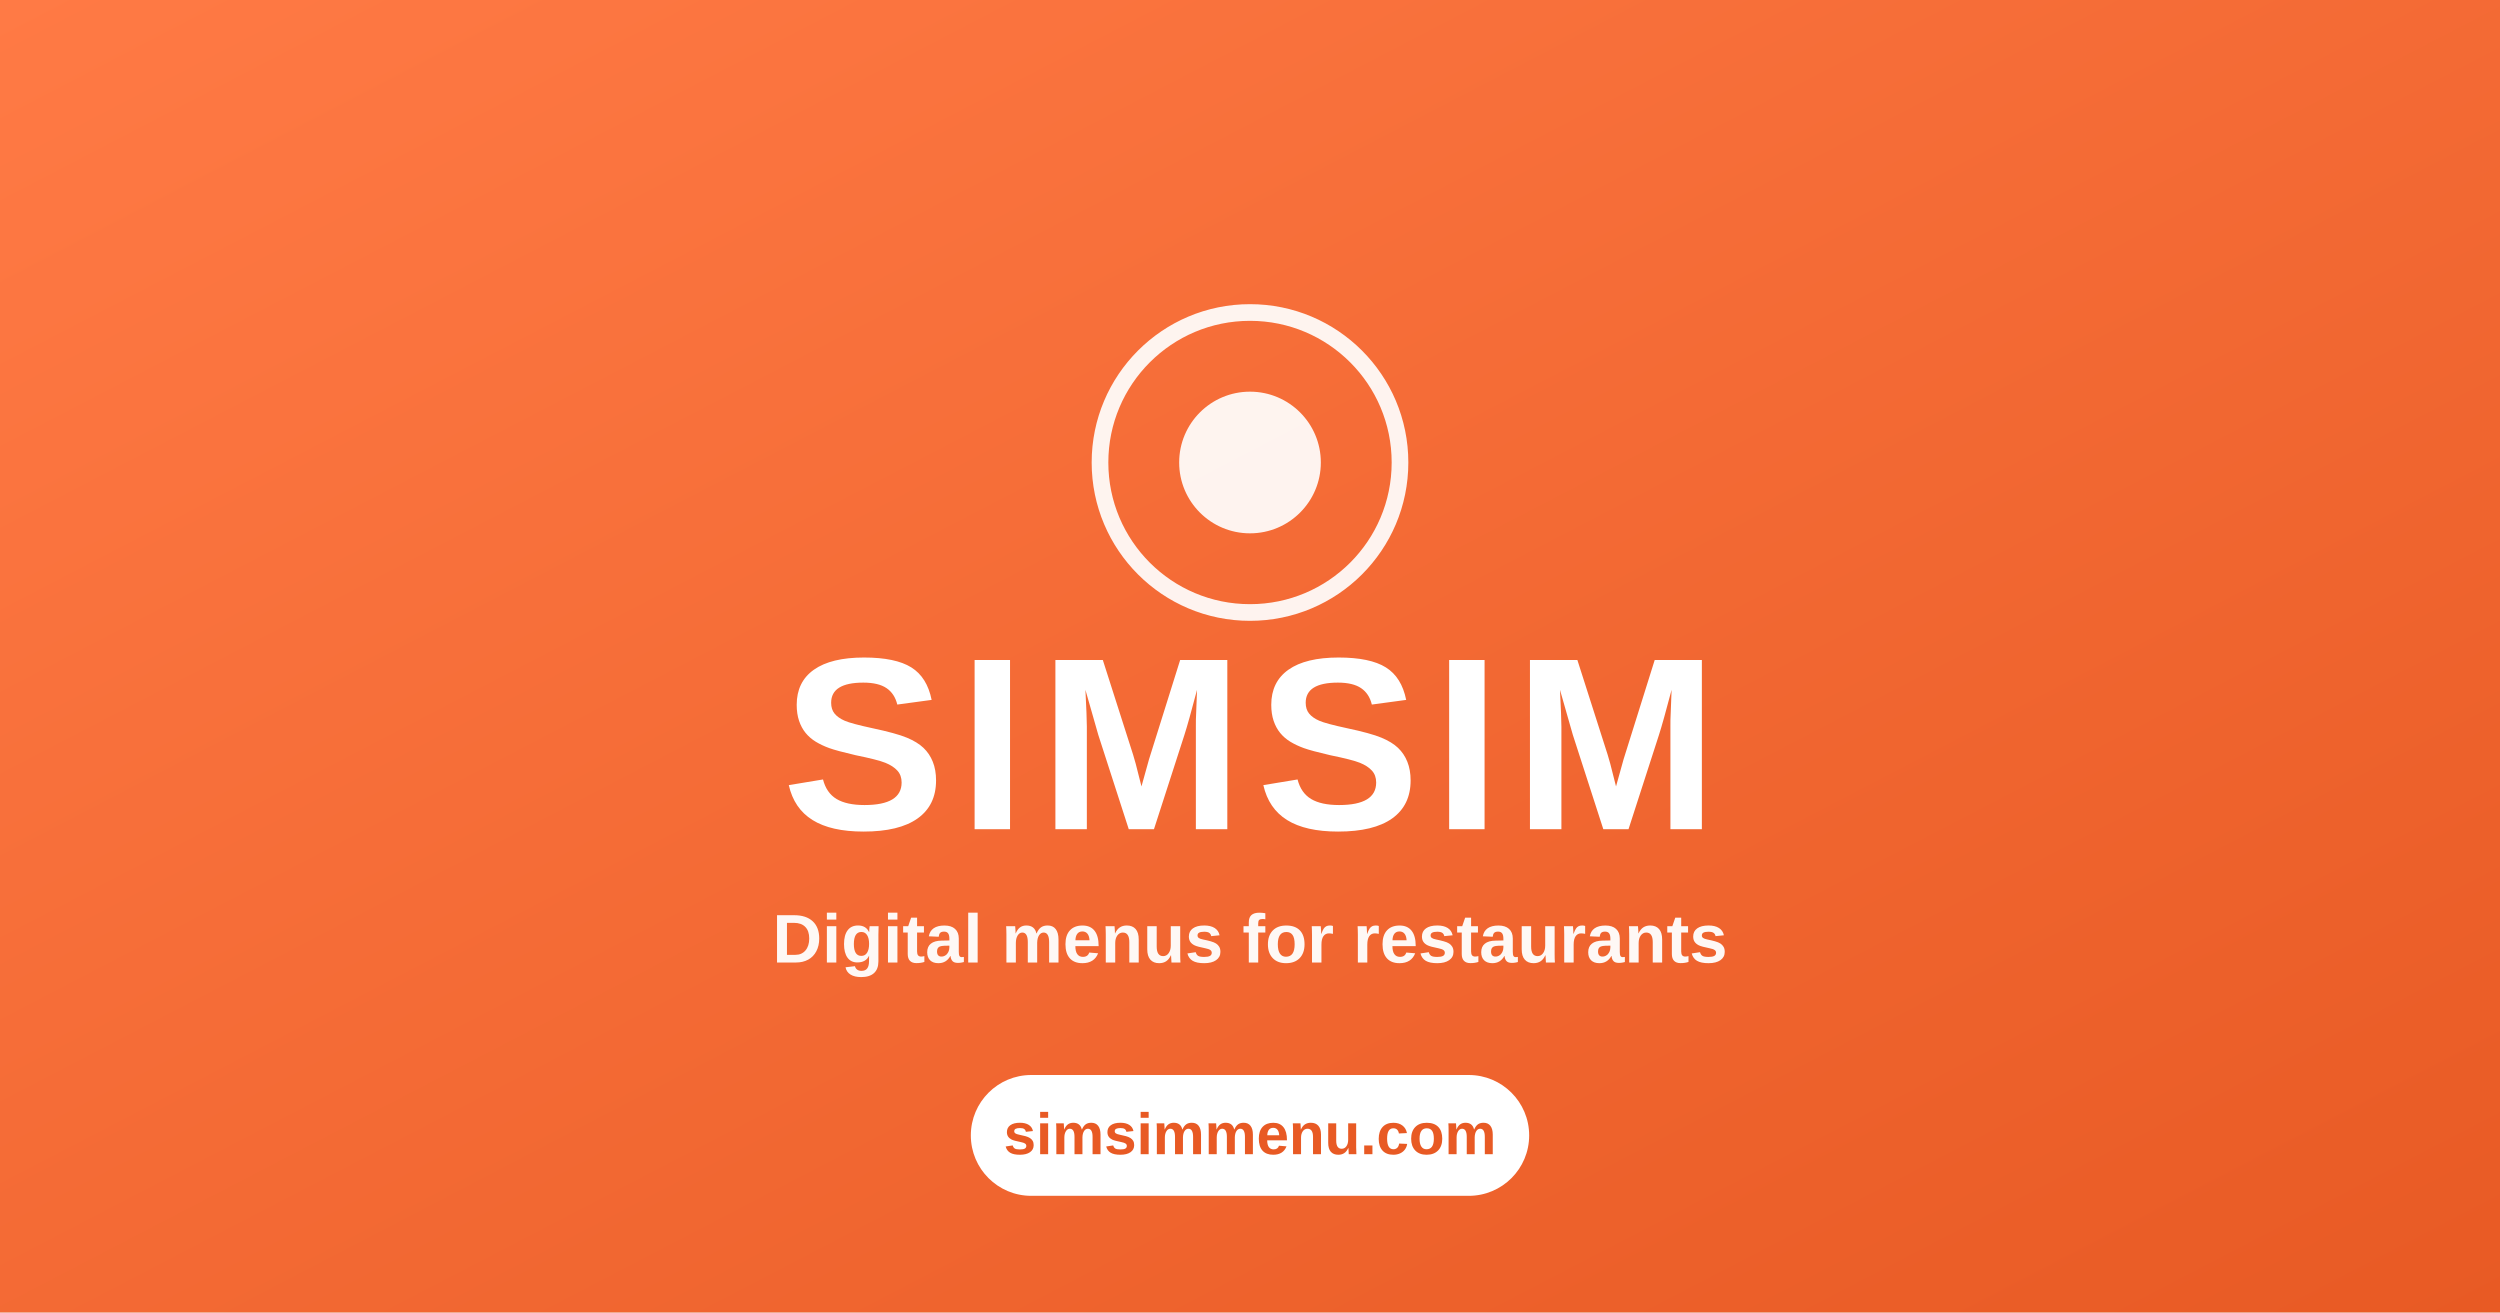
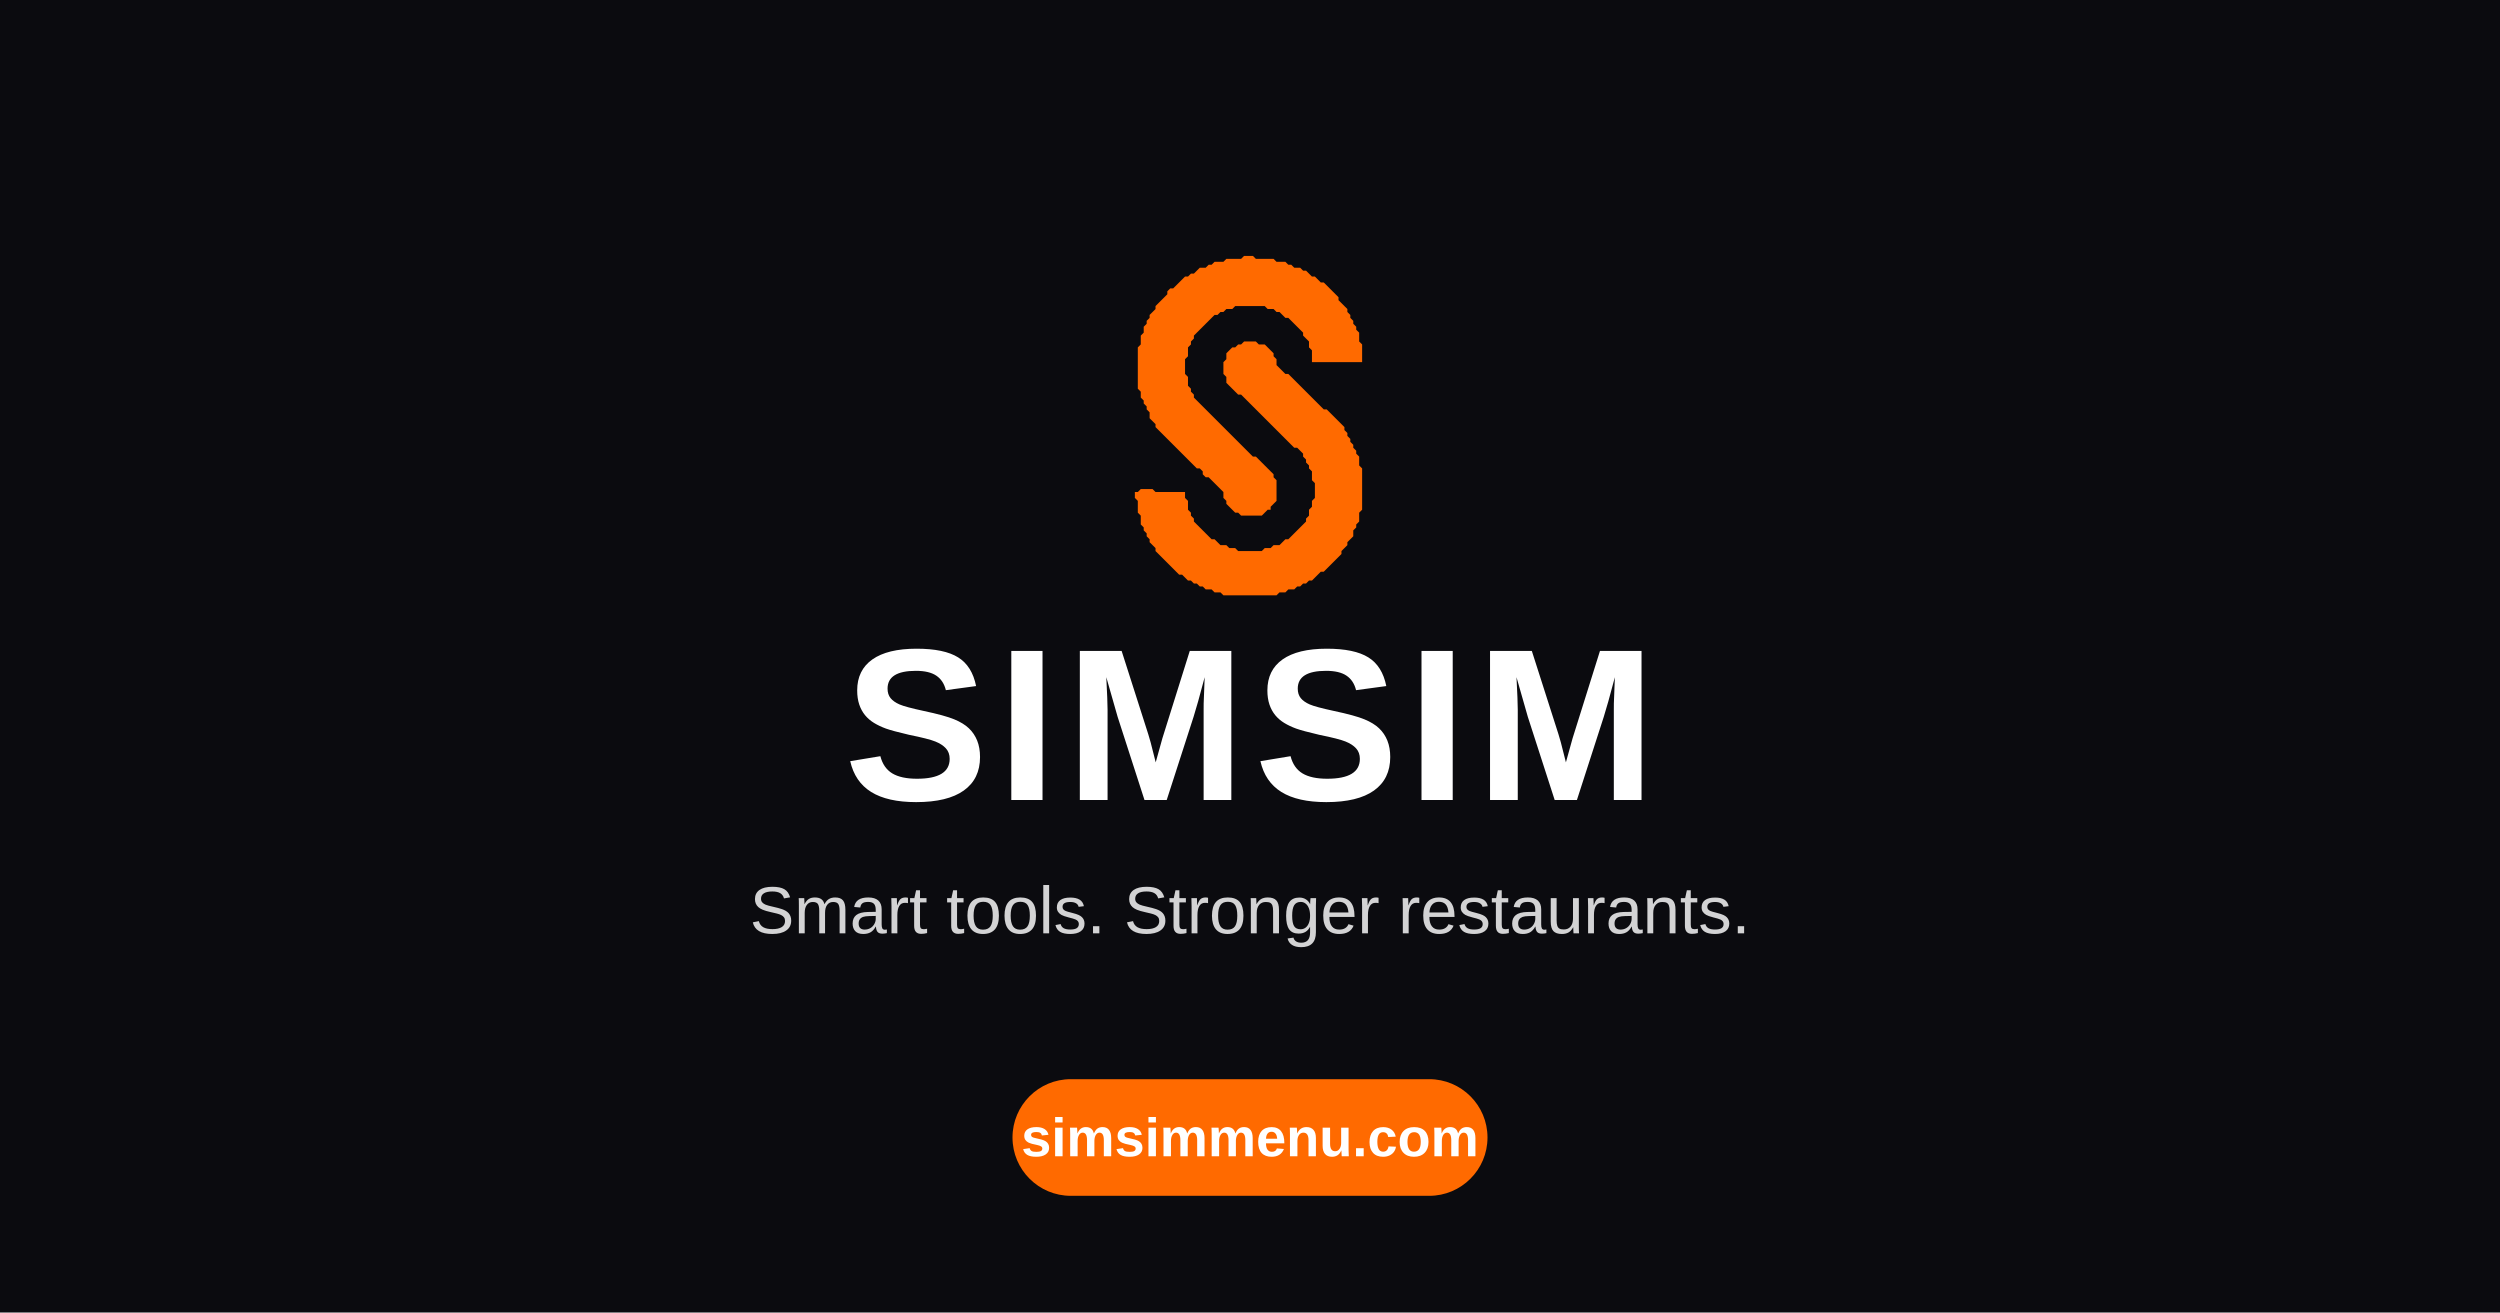
<svg xmlns="http://www.w3.org/2000/svg" width="1200" height="630" viewBox="0 0 1200 630" role="img" aria-label="SIMSIM — simsimmenu.com">
-   <defs>
-     <linearGradient id="bg" x1="0" y1="0" x2="1" y2="1">
-       <stop offset="0" stop-color="#FF7A45" />
-       <stop offset="1" stop-color="#E85A24" />
-     </linearGradient>
-   </defs>
-   <rect width="1200" height="630" fill="url(#bg)" />
-   <circle cx="600" cy="222" r="72" fill="none" stroke="#ffffff" stroke-opacity="0.92" stroke-width="8" />
-   <circle cx="600" cy="222" r="34" fill="#ffffff" fill-opacity="0.92" />
-   <text x="600" y="398" text-anchor="middle" font-family="Arial, Helvetica, sans-serif" font-size="118" font-weight="800" letter-spacing="6" fill="#ffffff">SIMSIM</text>
-   <text x="600" y="462" text-anchor="middle" font-family="Arial, Helvetica, sans-serif" font-size="33" font-weight="600" fill="#ffffff" fill-opacity="0.95">Digital menus for restaurants</text>
-   <rect x="466" y="516" width="268" height="58" rx="29" fill="#ffffff" />
-   <text x="600" y="554" text-anchor="middle" font-family="Arial, Helvetica, sans-serif" font-size="28" font-weight="700" fill="#E85A24">simsimmenu.com</text>
+   <rect width="1200" height="630" fill="#0B0B0F" />
+   <g transform="translate(541.9,120) scale(1.4167)">
+     <path fill="#FF6A00" fill-rule="evenodd" d="M 39.000,31.000 L 38.000,32.000 L 37.000,32.000 L 36.000,33.000 L 35.000,33.000 L 33.000,35.000 L 33.000,37.000 L 32.000,38.000 L 32.000,42.000 L 33.000,43.000 L 33.000,45.000 L 37.000,49.000 L 38.000,49.000 L 56.000,67.000 L 57.000,67.000 L 59.000,69.000 L 59.000,70.000 L 60.000,71.000 L 60.000,72.000 L 61.000,73.000 L 61.000,74.000 L 62.000,75.000 L 62.000,78.000 L 63.000,79.000 L 63.000,84.000 L 62.000,85.000 L 62.000,87.000 L 61.000,88.000 L 61.000,90.000 L 60.000,91.000 L 60.000,92.000 L 54.000,98.000 L 53.000,98.000 L 51.000,100.000 L 49.000,100.000 L 48.000,101.000 L 46.000,101.000 L 45.000,102.000 L 37.000,102.000 L 36.000,101.000 L 34.000,101.000 L 33.000,100.000 L 31.000,100.000 L 29.000,98.000 L 28.000,98.000 L 22.000,92.000 L 22.000,91.000 L 21.000,90.000 L 21.000,89.000 L 20.000,88.000 L 20.000,85.000 L 19.000,84.000 L 19.000,82.000 L 9.000,82.000 L 8.000,81.000 L 4.000,81.000 L 3.000,82.000 L 2.000,82.000 L 2.000,84.000 L 3.000,85.000 L 3.000,89.000 L 4.000,90.000 L 4.000,93.000 L 5.000,94.000 L 5.000,95.000 L 6.000,96.000 L 6.000,97.000 L 7.000,98.000 L 7.000,99.000 L 9.000,101.000 L 9.000,102.000 L 17.000,110.000 L 18.000,110.000 L 20.000,112.000 L 21.000,112.000 L 22.000,113.000 L 23.000,113.000 L 24.000,114.000 L 25.000,114.000 L 26.000,115.000 L 28.000,115.000 L 29.000,116.000 L 31.000,116.000 L 32.000,117.000 L 50.000,117.000 L 51.000,116.000 L 53.000,116.000 L 54.000,115.000 L 56.000,115.000 L 57.000,114.000 L 58.000,114.000 L 59.000,113.000 L 60.000,113.000 L 61.000,112.000 L 62.000,112.000 L 65.000,109.000 L 66.000,109.000 L 72.000,103.000 L 72.000,102.000 L 74.000,100.000 L 74.000,99.000 L 76.000,97.000 L 76.000,95.000 L 77.000,94.000 L 77.000,93.000 L 78.000,92.000 L 78.000,89.000 L 79.000,88.000 L 79.000,74.000 L 78.000,73.000 L 78.000,70.000 L 77.000,69.000 L 77.000,68.000 L 76.000,67.000 L 76.000,66.000 L 75.000,65.000 L 75.000,64.000 L 74.000,63.000 L 74.000,62.000 L 73.000,61.000 L 73.000,60.000 L 67.000,54.000 L 66.000,54.000 L 54.000,42.000 L 53.000,42.000 L 50.000,39.000 L 50.000,37.000 L 49.000,36.000 L 49.000,35.000 L 46.000,32.000 L 44.000,32.000 L 43.000,31.000 Z M 39.000,2.000 L 38.000,3.000 L 33.000,3.000 L 32.000,4.000 L 29.000,4.000 L 28.000,5.000 L 27.000,5.000 L 26.000,6.000 L 24.000,6.000 L 22.000,8.000 L 21.000,8.000 L 20.000,9.000 L 19.000,9.000 L 15.000,13.000 L 14.000,13.000 L 13.000,14.000 L 13.000,15.000 L 9.000,19.000 L 9.000,20.000 L 7.000,22.000 L 7.000,23.000 L 6.000,24.000 L 6.000,25.000 L 5.000,26.000 L 5.000,28.000 L 4.000,29.000 L 4.000,32.000 L 3.000,33.000 L 3.000,47.000 L 4.000,48.000 L 4.000,50.000 L 5.000,51.000 L 5.000,52.000 L 6.000,53.000 L 6.000,54.000 L 7.000,55.000 L 7.000,57.000 L 9.000,59.000 L 9.000,60.000 L 23.000,74.000 L 24.000,74.000 L 25.000,75.000 L 25.000,76.000 L 26.000,77.000 L 27.000,77.000 L 32.000,82.000 L 32.000,84.000 L 33.000,85.000 L 33.000,86.000 L 36.000,89.000 L 37.000,89.000 L 38.000,90.000 L 45.000,90.000 L 47.000,88.000 L 48.000,88.000 L 48.000,87.000 L 50.000,85.000 L 50.000,78.000 L 49.000,77.000 L 49.000,76.000 L 43.000,70.000 L 42.000,70.000 L 22.000,50.000 L 22.000,49.000 L 21.000,48.000 L 21.000,47.000 L 20.000,46.000 L 20.000,43.000 L 19.000,42.000 L 19.000,37.000 L 20.000,36.000 L 20.000,33.000 L 21.000,32.000 L 21.000,31.000 L 22.000,30.000 L 22.000,29.000 L 29.000,22.000 L 30.000,22.000 L 31.000,21.000 L 32.000,21.000 L 33.000,20.000 L 35.000,20.000 L 36.000,19.000 L 46.000,19.000 L 47.000,20.000 L 49.000,20.000 L 50.000,21.000 L 51.000,21.000 L 53.000,23.000 L 54.000,23.000 L 59.000,28.000 L 59.000,29.000 L 61.000,31.000 L 61.000,33.000 L 62.000,34.000 L 62.000,38.000 L 79.000,38.000 L 79.000,32.000 L 78.000,31.000 L 78.000,28.000 L 77.000,27.000 L 77.000,26.000 L 76.000,25.000 L 76.000,24.000 L 75.000,23.000 L 75.000,22.000 L 74.000,21.000 L 74.000,20.000 L 71.000,17.000 L 71.000,16.000 L 66.000,11.000 L 65.000,11.000 L 63.000,9.000 L 62.000,9.000 L 60.000,7.000 L 59.000,7.000 L 58.000,6.000 L 56.000,6.000 L 55.000,5.000 L 54.000,5.000 L 53.000,4.000 L 50.000,4.000 L 49.000,3.000 L 43.000,3.000 L 42.000,2.000 Z" />
+   </g>
+   <text x="600" y="384" text-anchor="middle" font-family="Poppins, Arial, sans-serif" font-size="104" font-weight="800" letter-spacing="4" fill="#FFFFFF">SIMSIM</text>
+   <text x="600" y="448" text-anchor="middle" font-family="Poppins, Arial, sans-serif" font-size="32" font-weight="500" fill="#FFFFFF" fill-opacity="0.82">Smart tools. Stronger restaurants.</text>
+   <rect x="486" y="518" width="228" height="56" rx="28" fill="#FF6A00" />
+   <text x="600" y="555" text-anchor="middle" font-family="Poppins, Arial, sans-serif" font-size="26" font-weight="700" fill="#FFFFFF">simsimmenu.com</text>
</svg>
